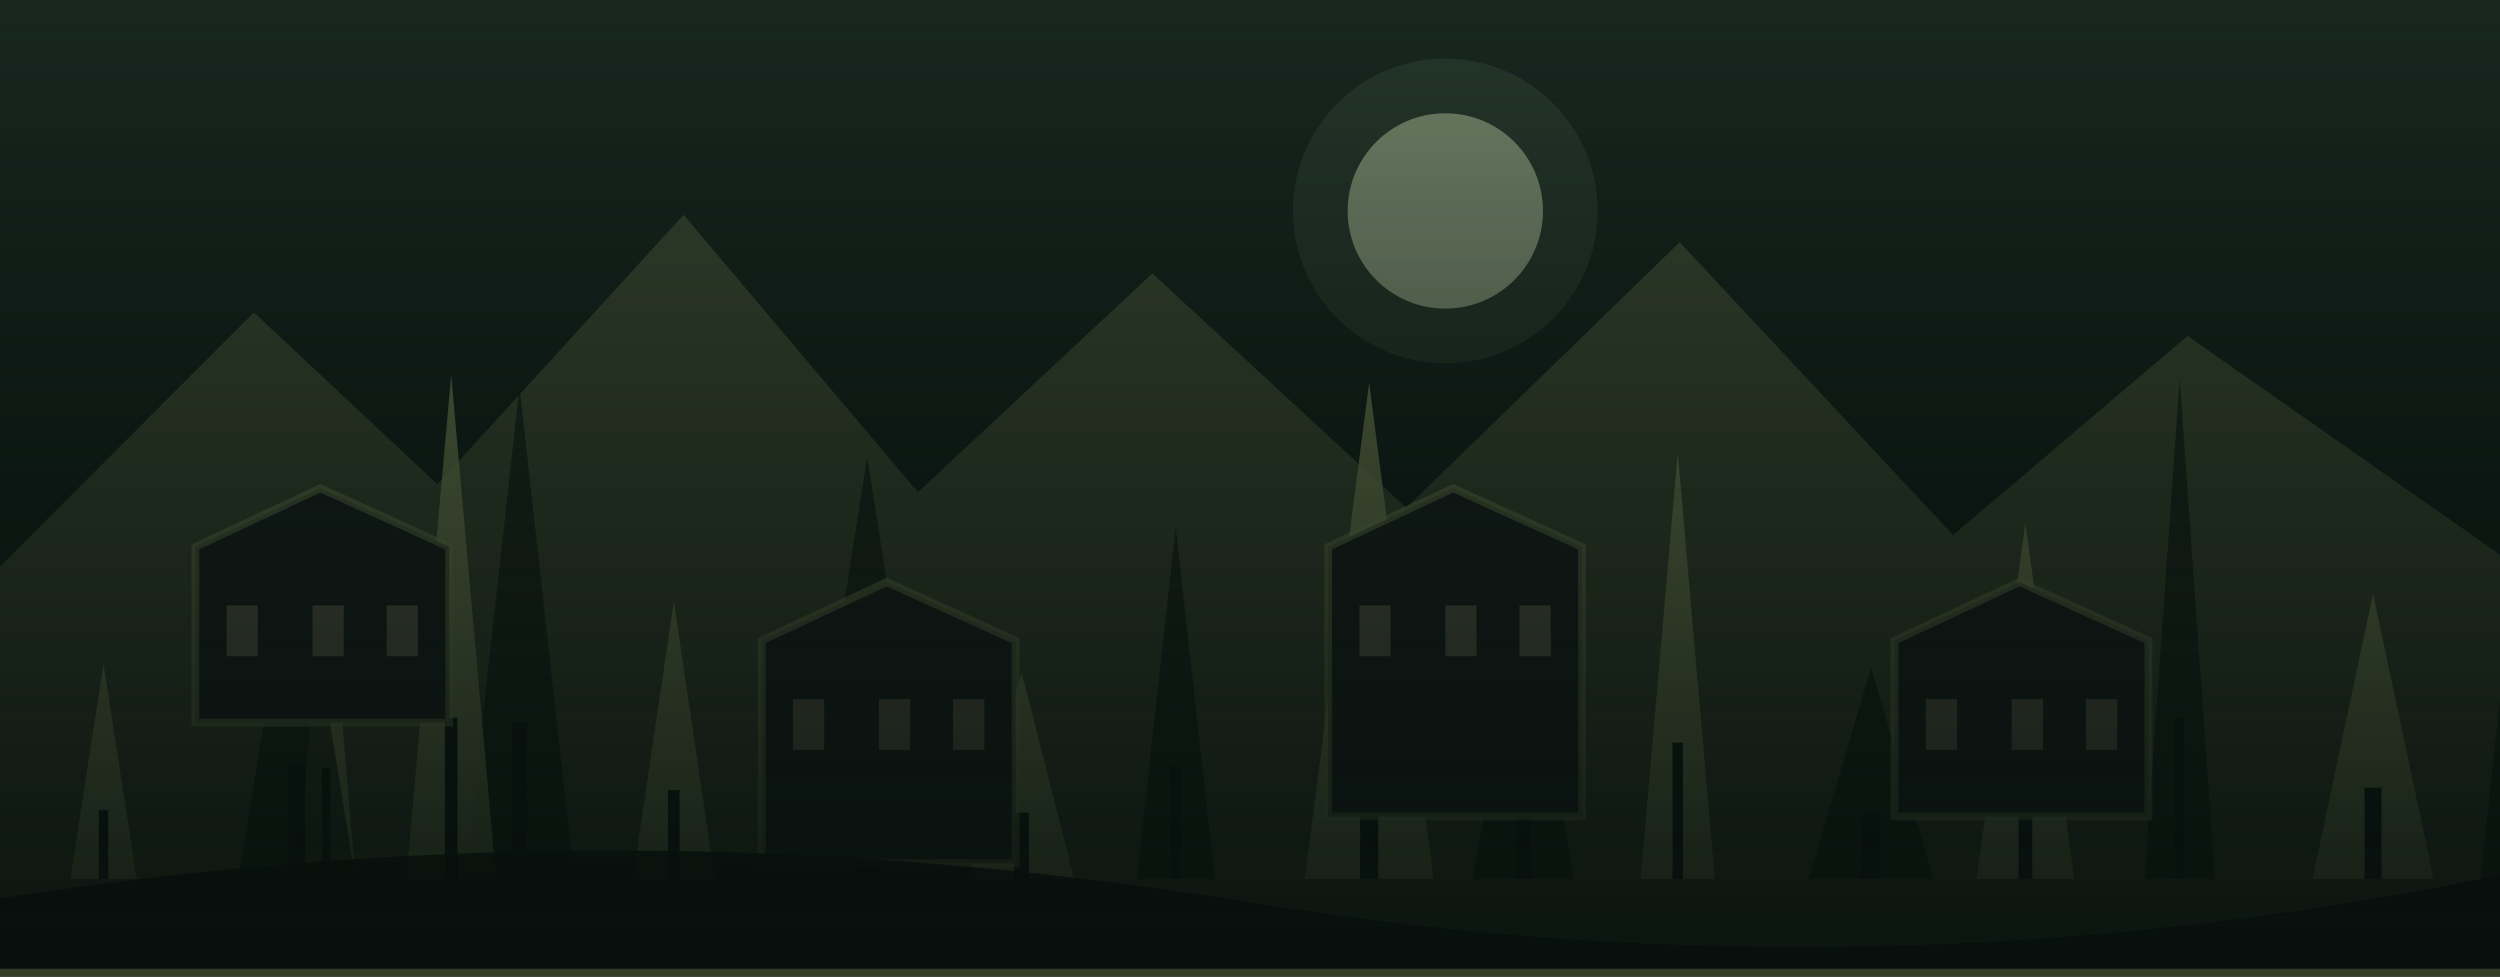
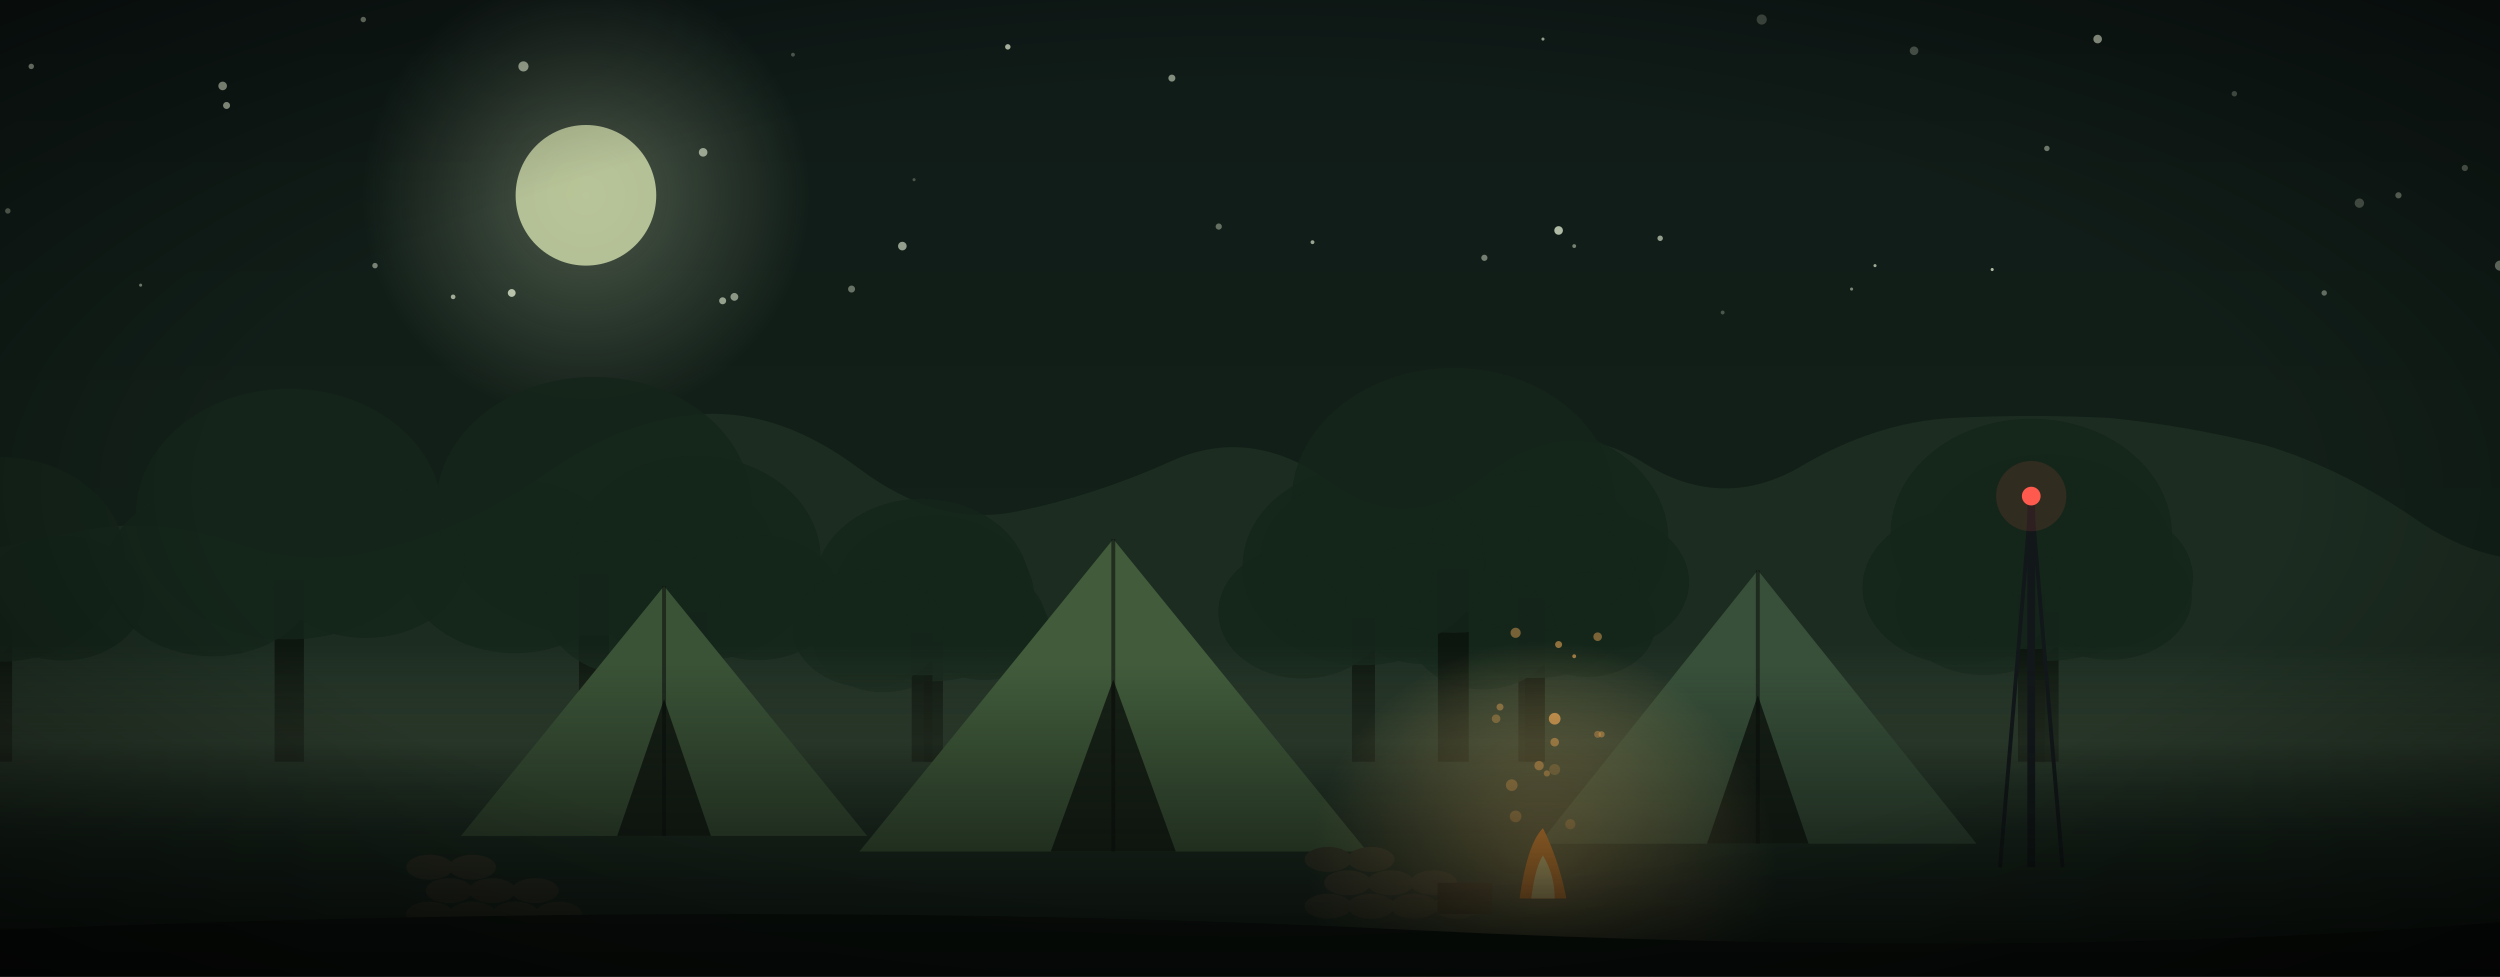
<svg xmlns="http://www.w3.org/2000/svg" viewBox="0 0 640 250" preserveAspectRatio="xMidYMid slice">
  <defs>
    <linearGradient id="sky" x2="0" y2="1">
-       <stop stop-color="#182820" />
-       <stop offset="1" stop-color="#07100d" />
+       <stop stop-color="#101b18" />
+       <stop offset="1" stop-color="#142419" />
    </linearGradient>
-     <linearGradient id="fade" x2="0" y2="1">
-       <stop stop-color="#07100d" stop-opacity="0" />
-       <stop offset="1" stop-color="#07100d" stop-opacity=".9" />
+     <radialGradient id="moonGlow">
+       <stop stop-color="#d9e8bd" stop-opacity=".30" />
+       <stop offset="1" stop-color="#d9e8bd" stop-opacity="0" />
+     </radialGradient>
+     <linearGradient id="fogBand" x2="0" y2="1">
+       <stop stop-color="#899a72" stop-opacity="0" />
+       <stop offset=".5" stop-color="#899a72" stop-opacity=".55" />
+       <stop offset="1" stop-color="#899a72" stop-opacity="0" />
    </linearGradient>
+     <linearGradient id="ground" x2="0" y2="1">
+       <stop stop-color="#0b120e" stop-opacity="0" />
+       <stop offset="1" stop-color="#050806" stop-opacity=".95" />
+     </linearGradient>
+     <radialGradient id="vig" cx=".5" cy=".5" r=".75">
+       <stop offset=".55" stop-color="#000" stop-opacity="0" />
+       <stop offset="1" stop-color="#000" stop-opacity=".62" />
+     </radialGradient>
+     <radialGradient id="glow">
+       <stop stop-color="#ffcf7a" stop-opacity=".55" />
+       <stop offset="1" stop-color="#ffcf7a" stop-opacity="0" />
+     </radialGradient>
  </defs>
  <rect width="640" height="250" fill="url(#sky)" />
-   <circle cx="370" cy="54" r="25" fill="#d9e8bd" opacity=".42" />
-   <circle cx="370" cy="54" r="39" fill="#c4e2a1" opacity=".08" />
-   <path d="M0 145 L65 80 112 124 175 55 235 126 295 70 360 130 430 62 500 137 560 86 640 142 640 250 0 250Z" fill="#66744a" opacity=".38" />
-   <path d="M76 225 L83.5 136 L91 225Z" fill="#66744a" opacity="0.82" />
-   <rect x="82.45" y="196.52" width="2.1" height="28.48" fill="#08130e" />
-   <path d="M119 225 L133.0 99 L147 225Z" fill="#07140e" opacity="0.65" />
-   <rect x="131.04" y="184.68" width="3.92" height="40.32" fill="#08130e" />
-   <path d="M162 225 L172.5 154 L183 225Z" fill="#66744a" opacity="0.82" />
-   <rect x="171.03" y="202.28" width="2.94" height="22.72" fill="#08130e" />
-   <path d="M205 225 L222.0 117 L239 225Z" fill="#07140e" opacity="0.65" />
-   <rect x="219.62" y="190.44" width="4.76" height="34.56" fill="#08130e" />
-   <path d="M248 225 L261.5 172 L275 225Z" fill="#66744a" opacity="0.82" />
-   <rect x="259.61" y="208.04" width="3.78" height="16.96" fill="#08130e" />
-   <path d="M291 225 L301.0 135 L311 225Z" fill="#07140e" opacity="0.65" />
-   <rect x="299.6" y="196.2" width="2.8" height="28.8" fill="#08130e" />
-   <path d="M334 225 L350.5 98 L367 225Z" fill="#66744a" opacity="0.82" />
-   <rect x="348.19" y="184.36" width="4.62" height="40.64" fill="#08130e" />
-   <path d="M377 225 L390.0 153 L403 225Z" fill="#07140e" opacity="0.65" />
-   <rect x="388.18" y="201.96" width="3.64" height="23.04" fill="#08130e" />
-   <path d="M420 225 L429.5 116 L439 225Z" fill="#66744a" opacity="0.82" />
-   <rect x="428.17" y="190.12" width="2.66" height="34.88" fill="#08130e" />
-   <path d="M463 225 L479.0 171 L495 225Z" fill="#07140e" opacity="0.65" />
-   <rect x="476.76" y="207.72" width="4.48" height="17.28" fill="#08130e" />
-   <path d="M506 225 L518.5 134 L531 225Z" fill="#66744a" opacity="0.82" />
-   <rect x="516.75" y="195.88" width="3.5" height="29.12" fill="#08130e" />
-   <path d="M549 225 L558.0 97 L567 225Z" fill="#07140e" opacity="0.65" />
-   <rect x="556.74" y="184.04" width="2.52" height="40.96" fill="#08130e" />
-   <path d="M592 225 L607.5 152 L623 225Z" fill="#66744a" opacity="0.82" />
-   <rect x="605.33" y="201.64" width="4.34" height="23.36" fill="#08130e" />
-   <path d="M635 225 L647.0 115 L659 225Z" fill="#07140e" opacity="0.65" />
-   <rect x="645.32" y="189.8" width="3.36" height="35.2" fill="#08130e" />
-   <path d="M18 225 L26.5 170 L35 225Z" fill="#66744a" opacity="0.82" />
-   <rect x="25.31" y="207.4" width="2.38" height="17.6" fill="#08130e" />
-   <path d="M61 225 L76.0 133 L91 225Z" fill="#07140e" opacity="0.65" />
-   <rect x="73.9" y="195.56" width="4.2" height="29.44" fill="#08130e" />
-   <path d="M104 225 L115.5 96 L127 225Z" fill="#66744a" opacity="0.82" />
-   <rect x="113.89" y="183.72" width="3.22" height="41.28" fill="#08130e" />
-   <path d="M50 140 l32 -15 33 15 v45 h-65Z" fill="#141c19" stroke="#66744a" stroke-opacity=".55" stroke-width="2" />
-   <path d="M58 155 h8 v13 h-8Z M80 155 h8 v13 h-8Z M99 155 h8 v13 h-8Z" fill="#d3c89b" opacity=".3" />
-   <path d="M195 164 l32 -15 33 15 v57 h-65Z" fill="#141c19" stroke="#66744a" stroke-opacity=".55" stroke-width="2" />
-   <path d="M203 179 h8 v13 h-8Z M225 179 h8 v13 h-8Z M244 179 h8 v13 h-8Z" fill="#d3c89b" opacity=".3" />
-   <path d="M340 140 l32 -15 33 15 v69 h-65Z" fill="#141c19" stroke="#66744a" stroke-opacity=".55" stroke-width="2" />
-   <path d="M348 155 h8 v13 h-8Z M370 155 h8 v13 h-8Z M389 155 h8 v13 h-8Z" fill="#d3c89b" opacity=".3" />
-   <path d="M485 164 l32 -15 33 15 v45 h-65Z" fill="#141c19" stroke="#66744a" stroke-opacity=".55" stroke-width="2" />
-   <path d="M493 179 h8 v13 h-8Z M515 179 h8 v13 h-8Z M534 179 h8 v13 h-8Z" fill="#d3c89b" opacity=".3" />
-   <path d="M0 230 Q160 205 320 231 T640 224V250H0Z" fill="#050b08" opacity=".85" />
-   <rect width="640" height="250" fill="url(#fade)" />
-   <path d="M0 249H640" stroke="#66744a" stroke-opacity=".45" stroke-width="2" />
+   <circle cx="399" cy="59" r="1.1" fill="#dfe9d0" opacity="0.77" />
+   <circle cx="474" cy="74" r="0.4" fill="#dfe9d0" opacity="0.51" />
+   <circle cx="604" cy="52" r="1.2" fill="#dfe9d0" opacity="0.31" />
+   <circle cx="300" cy="20" r="0.9" fill="#dfe9d0" opacity="0.57" />
+   <circle cx="8" cy="17" r="0.7" fill="#dfe9d0" opacity="0.75" />
+   <circle cx="490" cy="13" r="1.1" fill="#dfe9d0" opacity="0.33" />
+   <circle cx="395" cy="10" r="0.4" fill="#dfe9d0" opacity="0.73" />
+   <circle cx="134" cy="17" r="1.3" fill="#dfe9d0" opacity="0.73" />
+   <circle cx="185" cy="77" r="0.9" fill="#dfe9d0" opacity="0.62" />
+   <circle cx="131" cy="75" r="1.0" fill="#dfe9d0" opacity="0.78" />
+   <circle cx="572" cy="24" r="0.7" fill="#dfe9d0" opacity="0.34" />
+   <circle cx="93" cy="5" r="0.7" fill="#dfe9d0" opacity="0.58" />
+   <circle cx="2" cy="54" r="0.7" fill="#dfe9d0" opacity="0.42" />
+   <circle cx="524" cy="38" r="0.7" fill="#dfe9d0" opacity="0.51" />
+   <circle cx="451" cy="5" r="1.3" fill="#dfe9d0" opacity="0.26" />
+   <circle cx="480" cy="68" r="0.4" fill="#dfe9d0" opacity="0.68" />
+   <circle cx="234" cy="46" r="0.4" fill="#dfe9d0" opacity="0.28" />
+   <circle cx="116" cy="76" r="0.6" fill="#dfe9d0" opacity="0.67" />
+   <circle cx="595" cy="75" r="0.7" fill="#dfe9d0" opacity="0.45" />
+   <circle cx="336" cy="62" r="0.5" fill="#dfe9d0" opacity="0.66" />
+   <circle cx="510" cy="69" r="0.4" fill="#dfe9d0" opacity="0.77" />
+   <circle cx="58" cy="27" r="0.9" fill="#dfe9d0" opacity="0.75" />
+   <circle cx="218" cy="74" r="0.9" fill="#dfe9d0" opacity="0.42" />
+   <circle cx="203" cy="14" r="0.5" fill="#dfe9d0" opacity="0.33" />
+   <circle cx="441" cy="80" r="0.5" fill="#dfe9d0" opacity="0.28" />
+   <circle cx="631" cy="43" r="0.8" fill="#dfe9d0" opacity="0.38" />
+   <circle cx="380" cy="66" r="0.8" fill="#dfe9d0" opacity="0.48" />
+   <circle cx="36" cy="73" r="0.4" fill="#dfe9d0" opacity="0.52" />
+   <circle cx="537" cy="10" r="1.1" fill="#dfe9d0" opacity="0.77" />
+   <circle cx="403" cy="63" r="0.5" fill="#dfe9d0" opacity="0.49" />
+   <circle cx="96" cy="68" r="0.7" fill="#dfe9d0" opacity="0.50" />
+   <circle cx="640" cy="68" r="1.3" fill="#dfe9d0" opacity="0.50" />
+   <circle cx="312" cy="58" r="0.8" fill="#dfe9d0" opacity="0.41" />
+   <circle cx="258" cy="12" r="0.7" fill="#dfe9d0" opacity="0.79" />
+   <circle cx="614" cy="50" r="0.8" fill="#dfe9d0" opacity="0.44" />
+   <circle cx="57" cy="22" r="1.1" fill="#dfe9d0" opacity="0.73" />
+   <circle cx="231" cy="63" r="1.1" fill="#dfe9d0" opacity="0.63" />
+   <circle cx="425" cy="61" r="0.7" fill="#dfe9d0" opacity="0.64" />
+   <circle cx="180" cy="39" r="1.1" fill="#dfe9d0" opacity="0.63" />
+   <circle cx="188" cy="76" r="1.0" fill="#dfe9d0" opacity="0.57" />
+   <circle cx="150" cy="50" r="57.6" fill="url(#moonGlow)" />
+   <circle cx="150" cy="50" r="18" fill="#d6e2b0" opacity=".78" />
+   <circle cx="145" cy="47" r="4.0" fill="#b8c88e" opacity=".25" />
+   <path d="M0 250 L0 140 Q0 140 20 136 Q40 132 60 139 Q80 146 100 140 Q120 135 140 121 Q160 107 180 106 Q200 105 220 120 Q240 135 260 131 Q280 127 300 118 Q320 109 340 123 Q360 138 380 122 Q400 106 420 118 Q440 131 460 120 Q480 108 500 107 Q520 106 540 107 Q560 109 580 114 Q600 120 620 134 Q640 147 660 142 L640 250Z" fill="#1d2e22" opacity="0.9" />
+   <rect x="388.7" y="153.2" width="6.7" height="41.8" fill="#0a120c" opacity="0.85" />
+   <ellipse cx="392" cy="138.1" rx="35.1" ry="28.8" fill="#14241a" opacity="0.85" />
+   <ellipse cx="374.4" cy="151.5" rx="24.6" ry="19.3" fill="#14241a" opacity="0.85" />
+   <ellipse cx="409.6" cy="149.0" rx="22.8" ry="17.6" fill="#14241a" opacity="0.85" />
+   <rect x="148.2" y="146.9" width="7.7" height="48.1" fill="#0a120c" opacity="0.85" />
+   <ellipse cx="152" cy="129.6" rx="40.4" ry="33.1" fill="#14241a" opacity="0.85" />
+   <ellipse cx="131.8" cy="145.0" rx="28.3" ry="22.2" fill="#14241a" opacity="0.85" />
+   <ellipse cx="172.2" cy="142.1" rx="26.2" ry="20.2" fill="#14241a" opacity="0.85" />
+   <rect x="-3.0" y="156.9" width="6.1" height="38.1" fill="#0a120c" opacity="0.85" />
+   <ellipse cx="0" cy="143.2" rx="32.0" ry="26.2" fill="#14241a" opacity="0.85" />
+   <ellipse cx="-16.0" cy="155.4" rx="22.4" ry="17.6" fill="#14241a" opacity="0.85" />
+   <ellipse cx="16.0" cy="153.1" rx="20.8" ry="16.0" fill="#14241a" opacity="0.85" />
+   <rect x="174.9" y="156.8" width="6.1" height="38.2" fill="#0a120c" opacity="0.85" />
+   <ellipse cx="178" cy="143.0" rx="32.1" ry="26.3" fill="#14241a" opacity="0.85" />
+   <ellipse cx="162.0" cy="155.3" rx="22.5" ry="17.6" fill="#14241a" opacity="0.85" />
+   <ellipse cx="194.0" cy="153.0" rx="20.9" ry="16.0" fill="#14241a" opacity="0.85" />
+   <rect x="70.3" y="148.4" width="7.5" height="46.6" fill="#0a120c" opacity="0.85" />
+   <ellipse cx="74" cy="131.6" rx="39.2" ry="32.1" fill="#14241a" opacity="0.85" />
+   <ellipse cx="54.4" cy="146.5" rx="27.4" ry="21.5" fill="#14241a" opacity="0.85" />
+   <ellipse cx="93.6" cy="143.7" rx="25.5" ry="19.6" fill="#14241a" opacity="0.85" />
+   <rect x="236.5" y="164.3" width="4.9" height="30.7" fill="#0a120c" opacity="0.85" />
+   <ellipse cx="239" cy="153.2" rx="25.8" ry="21.2" fill="#14241a" opacity="0.85" />
+   <ellipse cx="226.1" cy="163.0" rx="18.1" ry="14.2" fill="#14241a" opacity="0.85" />
+   <ellipse cx="251.9" cy="161.2" rx="16.8" ry="12.9" fill="#14241a" opacity="0.85" />
+   <rect x="390.4" y="163.1" width="5.1" height="31.9" fill="#0a120c" opacity="0.85" />
+   <ellipse cx="393" cy="151.6" rx="26.8" ry="22.0" fill="#14241a" opacity="0.85" />
+   <ellipse cx="379.6" cy="161.8" rx="18.8" ry="14.7" fill="#14241a" opacity="0.85" />
+   <ellipse cx="406.4" cy="159.9" rx="17.4" ry="13.4" fill="#14241a" opacity="0.85" />
+   <rect x="346.1" y="158.2" width="5.9" height="36.8" fill="#0a120c" opacity="0.85" />
+   <ellipse cx="349" cy="145.0" rx="30.9" ry="25.3" fill="#14241a" opacity="0.85" />
+   <ellipse cx="333.5" cy="156.7" rx="21.6" ry="17.0" fill="#14241a" opacity="0.85" />
+   <ellipse cx="364.5" cy="154.5" rx="20.1" ry="15.5" fill="#14241a" opacity="0.85" />
+   <rect x="368.1" y="145.8" width="7.9" height="49.2" fill="#0a120c" opacity="0.85" />
+   <ellipse cx="372" cy="128.1" rx="41.3" ry="33.9" fill="#14241a" opacity="0.85" />
+   <ellipse cx="351.4" cy="143.9" rx="28.9" ry="22.7" fill="#14241a" opacity="0.85" />
+   <ellipse cx="392.6" cy="140.9" rx="26.8" ry="20.6" fill="#14241a" opacity="0.85" />
+   <rect x="520.9" y="156.6" width="6.1" height="38.4" fill="#0a120c" opacity="0.85" />
+   <ellipse cx="524" cy="142.8" rx="32.2" ry="26.4" fill="#14241a" opacity="0.85" />
+   <ellipse cx="507.9" cy="155.1" rx="22.6" ry="17.7" fill="#14241a" opacity="0.85" />
+   <ellipse cx="540.1" cy="152.8" rx="21.0" ry="16.1" fill="#14241a" opacity="0.85" />
+   <rect x="516.6" y="152.2" width="6.9" height="42.8" fill="#0a120c" opacity="0.85" />
+   <ellipse cx="520" cy="136.7" rx="36.0" ry="29.5" fill="#14241a" opacity="0.85" />
+   <ellipse cx="502.0" cy="150.4" rx="25.2" ry="19.8" fill="#14241a" opacity="0.85" />
+   <ellipse cx="538.0" cy="147.9" rx="23.4" ry="18.0" fill="#14241a" opacity="0.85" />
+   <rect x="233.4" y="162.2" width="5.3" height="32.8" fill="#0a120c" opacity="0.85" />
+   <ellipse cx="236" cy="150.3" rx="27.6" ry="22.6" fill="#14241a" opacity="0.85" />
+   <ellipse cx="222.2" cy="160.8" rx="19.3" ry="15.2" fill="#14241a" opacity="0.85" />
+   <ellipse cx="249.8" cy="158.9" rx="17.9" ry="13.8" fill="#14241a" opacity="0.85" />
+   <rect x="0" y="165" width="640" height="50" fill="url(#fogBand)" opacity="0.35" style="color:#899a72" />
+   <path d="M118.0 214 L170 150 L222.0 214Z" fill="#3a5236" opacity="1" />
+   <path d="M170 150 L170 214" stroke="#0b100c" stroke-width="1" opacity=".6" />
+   <path d="M158 214 L170 179 L182 214Z" fill="#050806" opacity=".7" />
+   <path d="M220.0 218 L285 138 L350.0 218Z" fill="#415b3b" opacity="1" />
+   <path d="M285 138 L285 218" stroke="#0b100c" stroke-width="1" opacity=".6" />
+   <path d="M269 218 L285 174 L301 218Z" fill="#050806" opacity=".7" />
+   <path d="M394.0 216 L450 146 L506.0 216Z" fill="#38503a" opacity="1" />
+   <path d="M450 146 L450 216" stroke="#0b100c" stroke-width="1" opacity=".6" />
+   <path d="M437 216 L450 178 L463 216Z" fill="#050806" opacity=".7" />
+   <path d="M520 222 L520 127" stroke="#12171a" stroke-width="2" />
+   <path d="M512 222 L520 127 L528 222" stroke="#12171a" stroke-width="1" fill="none" />
+   <circle cx="520" cy="127" r="2.4" fill="#ff5a4d" />
+   <circle cx="520" cy="127" r="9" fill="#ff5a4d" opacity=".12" />
+   <ellipse cx="340" cy="232" rx="6" ry="3.2" fill="#3b3a2b" />
+   <ellipse cx="351" cy="232" rx="6" ry="3.2" fill="#3b3a2b" />
+   <ellipse cx="362" cy="232" rx="6" ry="3.2" fill="#3b3a2b" />
+   <ellipse cx="373" cy="232" rx="6" ry="3.2" fill="#3b3a2b" />
+   <ellipse cx="345" cy="226" rx="6" ry="3.2" fill="#3b3a2b" />
+   <ellipse cx="356" cy="226" rx="6" ry="3.2" fill="#3b3a2b" />
+   <ellipse cx="367" cy="226" rx="6" ry="3.2" fill="#3b3a2b" />
+   <ellipse cx="340" cy="220" rx="6" ry="3.2" fill="#3b3a2b" />
+   <ellipse cx="351" cy="220" rx="6" ry="3.2" fill="#3b3a2b" />
+   <ellipse cx="110" cy="234" rx="6" ry="3.2" fill="#3b3a2b" />
+   <ellipse cx="121" cy="234" rx="6" ry="3.2" fill="#3b3a2b" />
+   <ellipse cx="132" cy="234" rx="6" ry="3.2" fill="#3b3a2b" />
+   <ellipse cx="143" cy="234" rx="6" ry="3.2" fill="#3b3a2b" />
+   <ellipse cx="115" cy="228" rx="6" ry="3.2" fill="#3b3a2b" />
+   <ellipse cx="126" cy="228" rx="6" ry="3.2" fill="#3b3a2b" />
+   <ellipse cx="137" cy="228" rx="6" ry="3.2" fill="#3b3a2b" />
+   <ellipse cx="110" cy="222" rx="6" ry="3.2" fill="#3b3a2b" />
+   <ellipse cx="121" cy="222" rx="6" ry="3.2" fill="#3b3a2b" />
+   <rect x="368" y="226" width="14" height="8" fill="#241c12" />
+   <circle cx="395" cy="224" r="60" fill="url(#glow)" />
+   <path d="M389 230 q2 -14 6 -18 q4 8 6 18Z" fill="#ff9d3b" />
+   <path d="M392 230 q1 -8 3 -11 q3 5 3 11Z" fill="#ffe08a" />
+   <circle cx="398" cy="184" r="1.5" fill="#ffb55c" opacity="0.78" />
+   <circle cx="398" cy="197" r="1.4" fill="#ffb55c" opacity="0.30" />
+   <circle cx="383" cy="184" r="1.1" fill="#ffb55c" opacity="0.37" />
+   <circle cx="399" cy="165" r="0.9" fill="#ffb55c" opacity="0.52" />
+   <circle cx="387" cy="201" r="1.5" fill="#ffb55c" opacity="0.49" />
+   <circle cx="409" cy="163" r="1.1" fill="#ffb55c" opacity="0.43" />
+   <circle cx="409" cy="188" r="0.9" fill="#ffb55c" opacity="0.46" />
+   <circle cx="410" cy="188" r="0.8" fill="#ffb55c" opacity="0.54" />
+   <circle cx="384" cy="181" r="0.9" fill="#ffb55c" opacity="0.45" />
+   <circle cx="403" cy="168" r="0.5" fill="#ffb55c" opacity="0.57" />
+   <circle cx="388" cy="162" r="1.3" fill="#ffb55c" opacity="0.42" />
+   <circle cx="388" cy="209" r="1.5" fill="#ffb55c" opacity="0.45" />
+   <circle cx="398" cy="190" r="1.1" fill="#ffb55c" opacity="0.60" />
+   <circle cx="402" cy="211" r="1.3" fill="#ffb55c" opacity="0.45" />
+   <circle cx="396" cy="198" r="0.8" fill="#ffb55c" opacity="0.56" />
+   <circle cx="394" cy="196" r="1.2" fill="#ffb55c" opacity="0.60" />
+   <path d="M0 250 L0 238 Q200 230 360 238 T640 236 L640 250Z" fill="#070c08" />
+   <rect y="170" width="640" height="80" fill="url(#ground)" />
+   <rect width="640" height="250" fill="url(#vig)" />
</svg>
